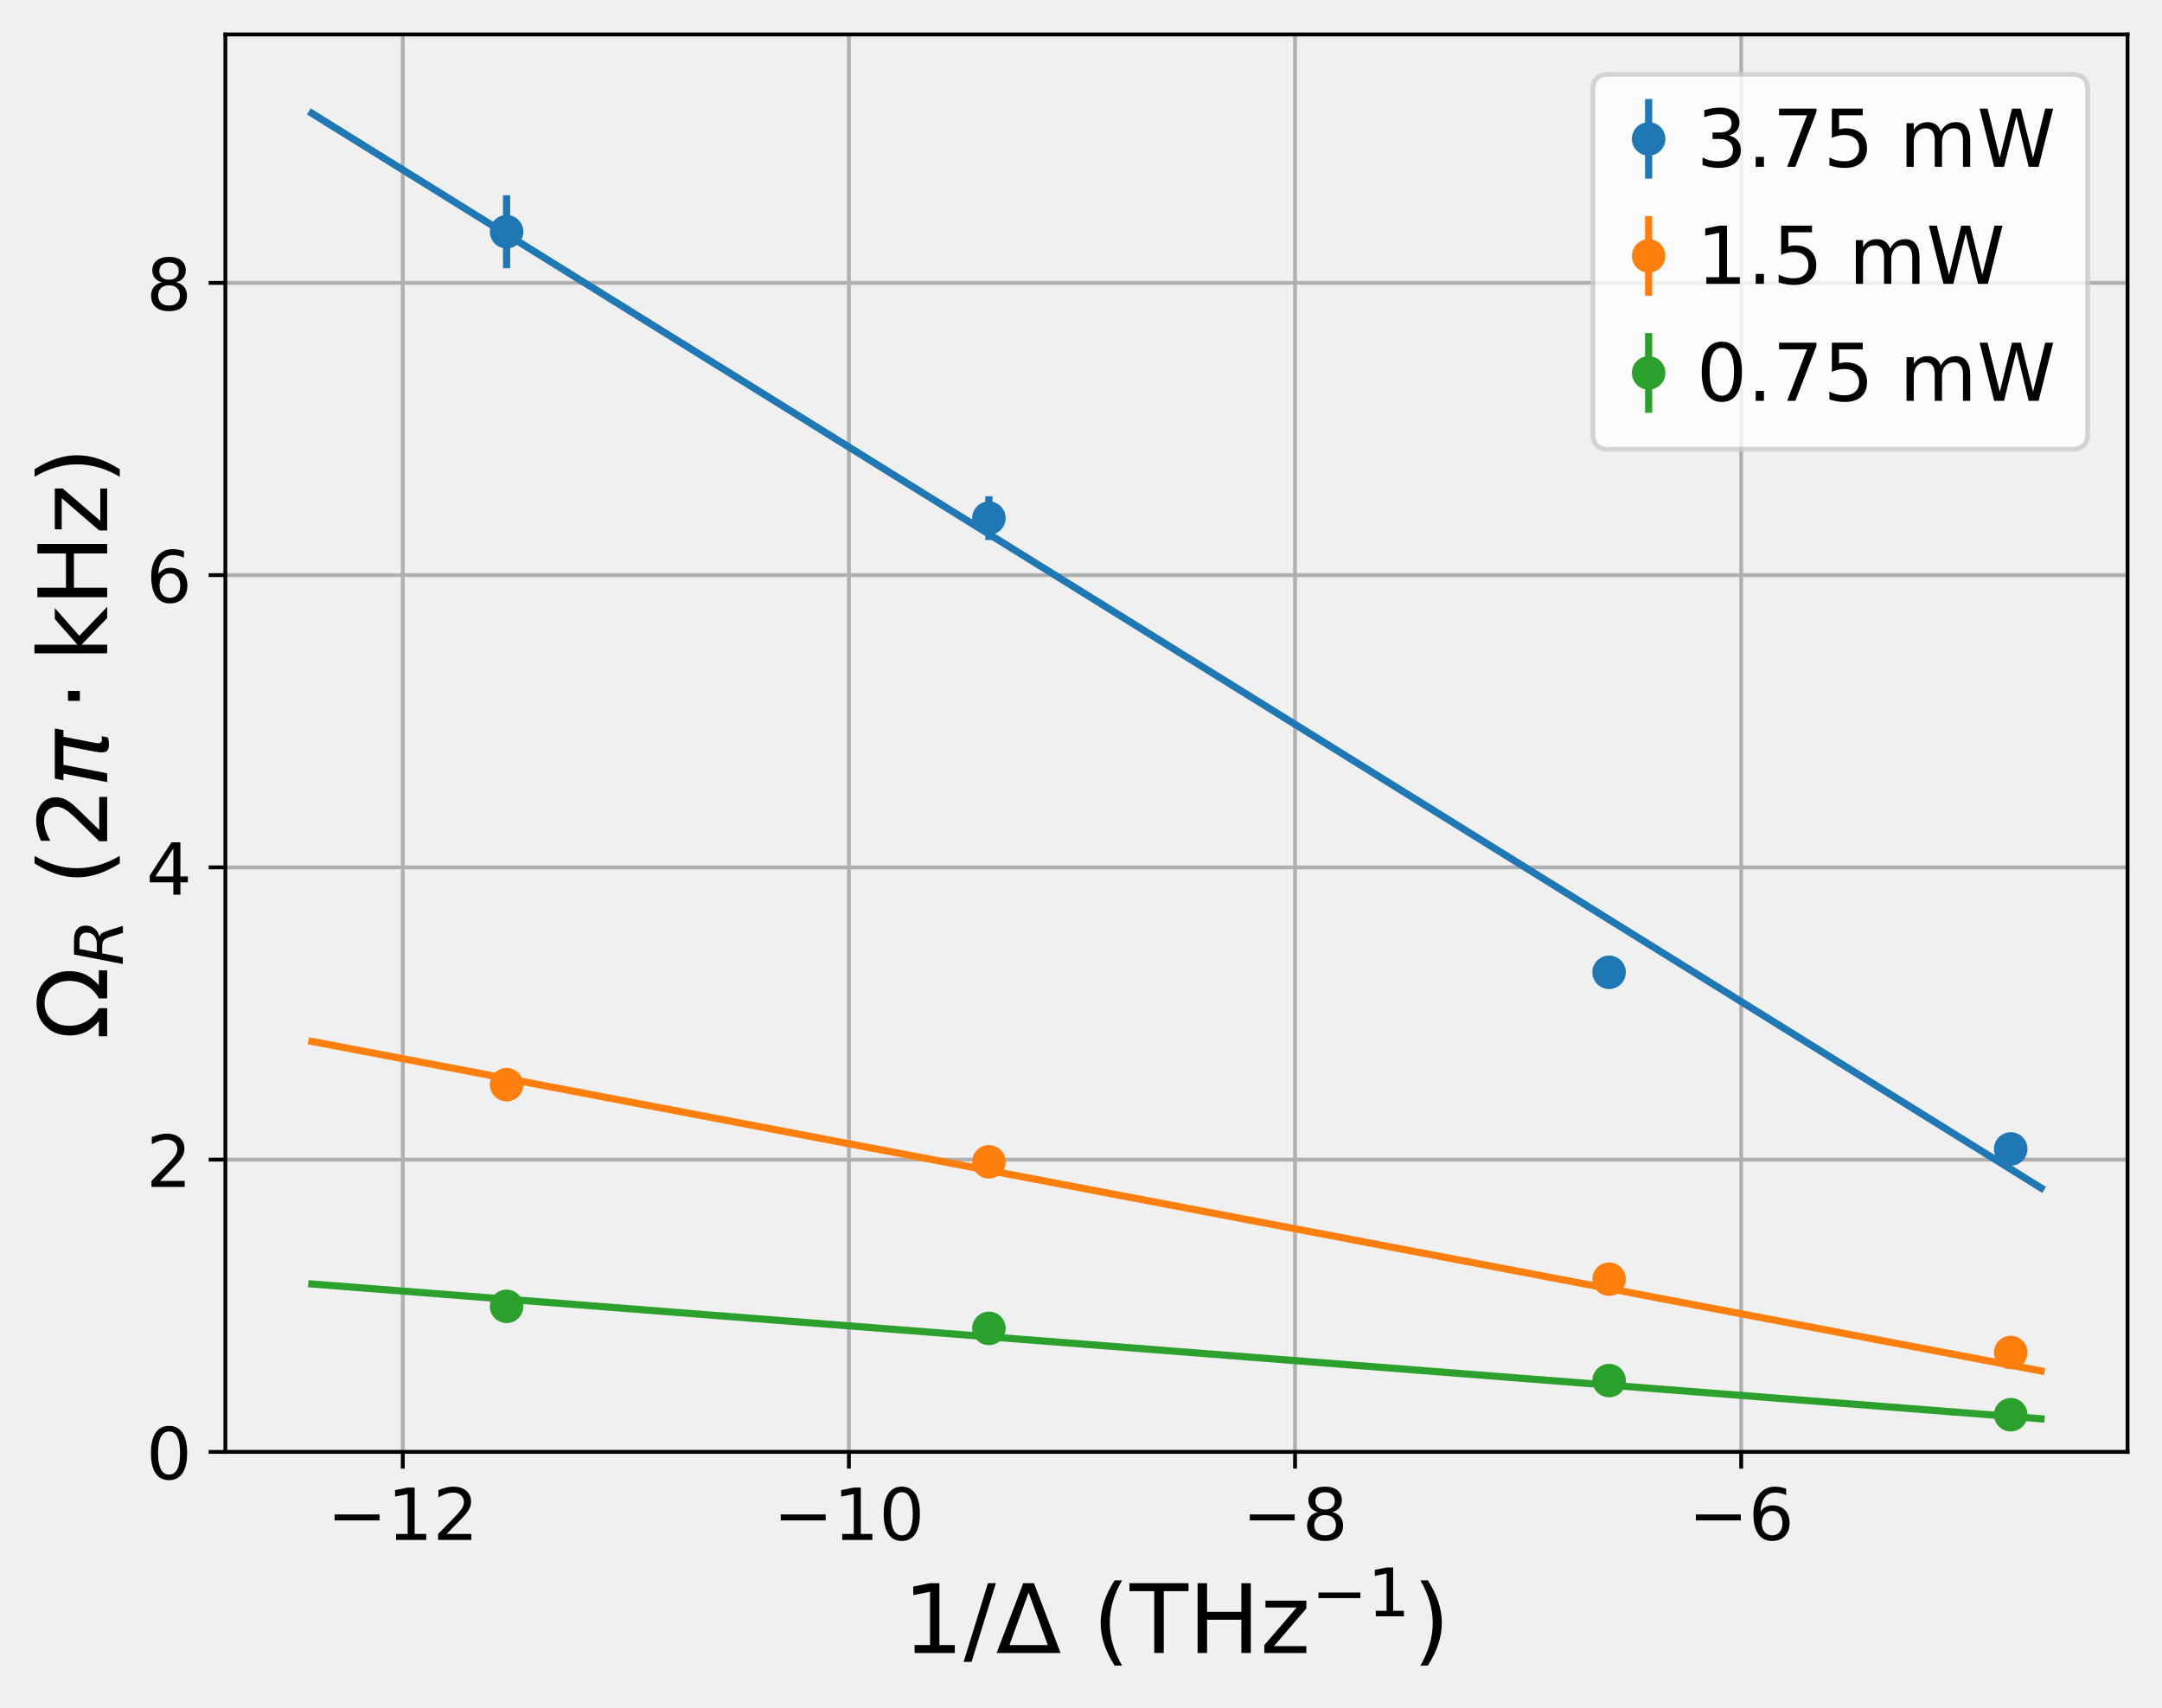
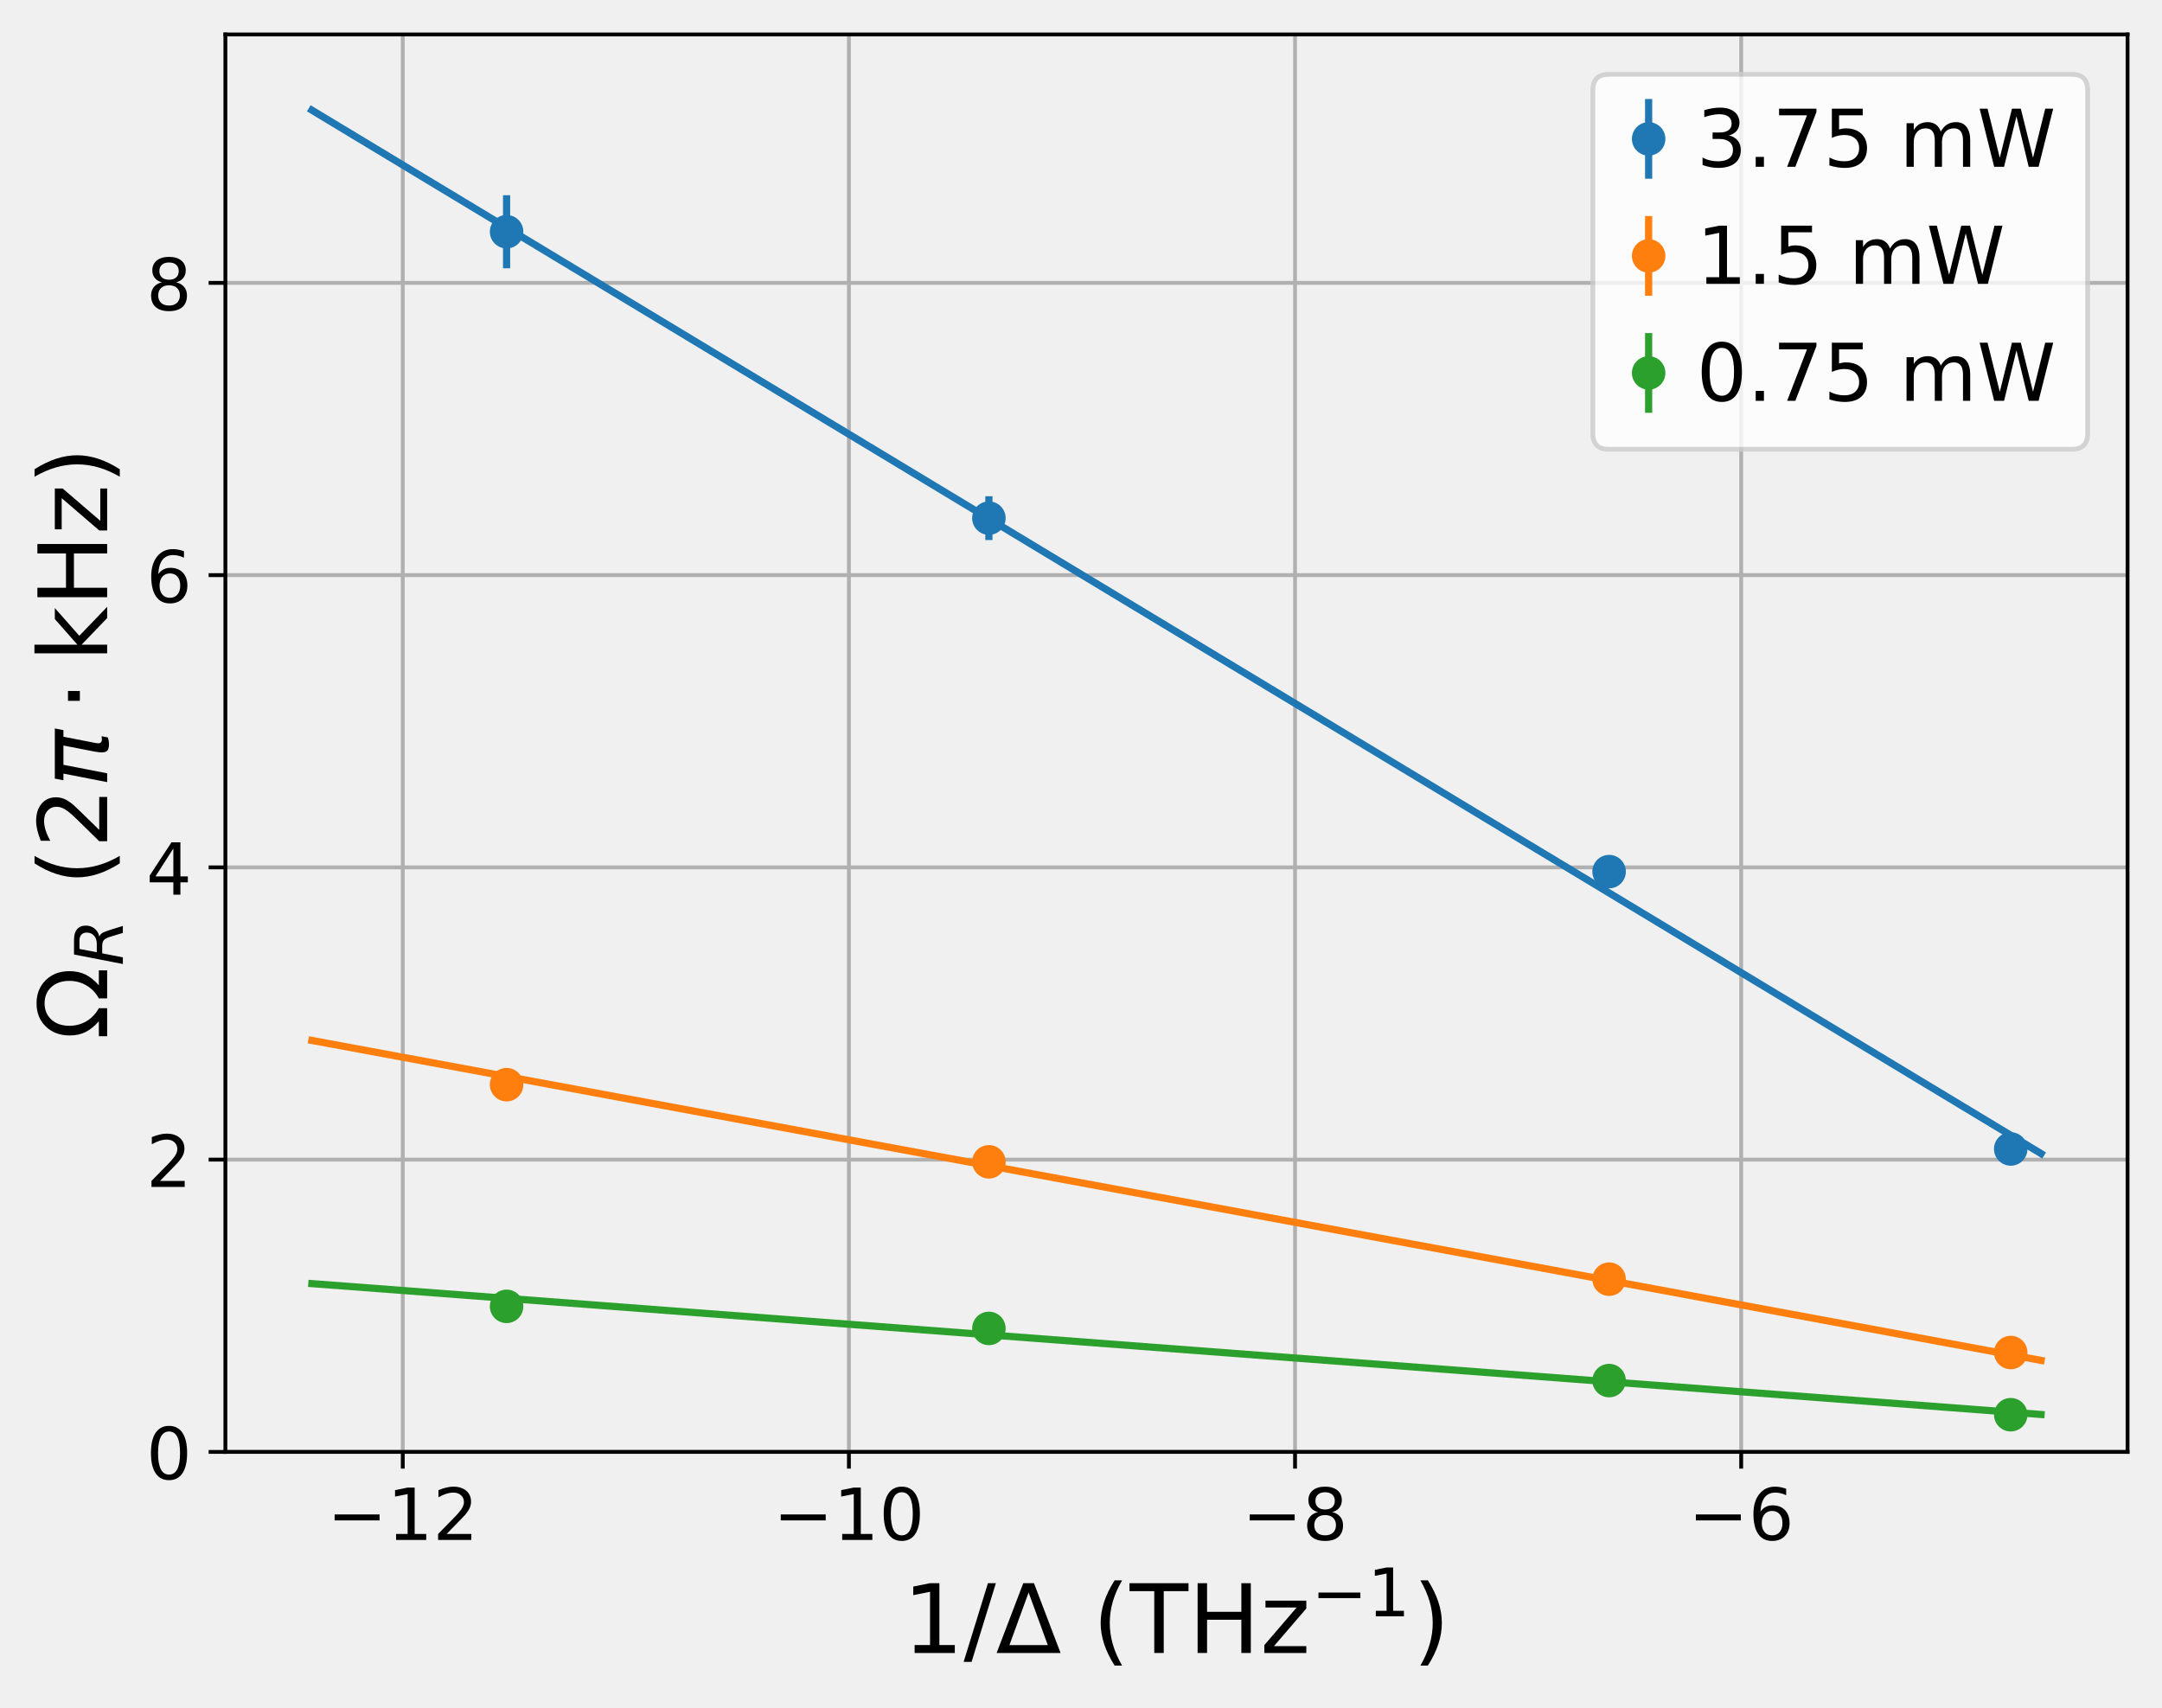
<svg xmlns="http://www.w3.org/2000/svg" xmlns:xlink="http://www.w3.org/1999/xlink" height="356.921pt" version="1.1" viewBox="0 0 451.803 356.921" width="451.803pt">
  <defs>
    <style type="text/css">*{stroke-linecap:butt;stroke-linejoin:round;}</style>
  </defs>
  <g id="figure_1">
    <g id="patch_1">
      <path d="M 0 356.921  L 451.803 356.921  L 451.803 0  L 0 0  z " style="fill:none;" />
    </g>
    <g id="axes_1">
      <g id="patch_2">
        <path d="M 47.1 303.404  L 444.603 303.404  L 444.603 7.2  L 47.1 7.2  z " style="fill:none;" />
      </g>
      <g id="matplotlib.axis_1">
        <g id="xtick_1">
          <g id="line2d_1">
            <path clip-path="url(#p856362ca1c)" d="M 84.169 303.404  L 84.169 7.2  " style="fill:none;stroke:#b0b0b0;stroke-linecap:square;stroke-width:0.8;" />
          </g>
          <g id="line2d_2">
            <defs>
              <path d="M 0 0  L 0 3.5  " id="m005f0a59be" style="stroke:#000000;stroke-width:0.8;" />
            </defs>
            <g>
              <use style="stroke:#000000;stroke-width:0.8;" x="84.169" xlink:href="#m005f0a59be" y="303.404" />
            </g>
          </g>
          <g id="text_1">
            <g transform="translate(68.34025 321.8016)scale(0.15 -0.15)">
              <defs>
                <path d="M 10.594 35.5  L 73.188 35.5  L 73.188 27.203  L 10.594 27.203  z " id="DejaVuSans-8722" />
                <path d="M 12.406 8.297  L 28.516 8.297  L 28.516 63.922  L 10.984 60.406  L 10.984 69.391  L 28.422 72.906  L 38.281 72.906  L 38.281 8.297  L 54.391 8.297  L 54.391 0  L 12.406 0  z " id="DejaVuSans-49" />
                <path d="M 19.188 8.297  L 53.609 8.297  L 53.609 0  L 7.328 0  L 7.328 8.297  Q 12.938 14.109 22.625 23.891  Q 32.328 33.688 34.812 36.531  Q 39.547 41.844 41.422 45.531  Q 43.312 49.219 43.312 52.781  Q 43.312 58.594 39.234 62.25  Q 35.156 65.922 28.609 65.922  Q 23.969 65.922 18.812 64.312  Q 13.672 62.703 7.812 59.422  L 7.812 69.391  Q 13.766 71.781 18.938 73  Q 24.125 74.219 28.422 74.219  Q 39.75 74.219 46.484 68.547  Q 53.219 62.891 53.219 53.422  Q 53.219 48.922 51.531 44.891  Q 49.859 40.875 45.406 35.406  Q 44.188 33.984 37.641 27.219  Q 31.109 20.453 19.188 8.297  z " id="DejaVuSans-50" />
              </defs>
              <use xlink:href="#DejaVuSans-8722" />
              <use x="83.789" xlink:href="#DejaVuSans-49" />
              <use x="147.412" xlink:href="#DejaVuSans-50" />
            </g>
          </g>
        </g>
        <g id="xtick_2">
          <g id="line2d_3">
            <path clip-path="url(#p856362ca1c)" d="M 177.4 303.404  L 177.4 7.2  " style="fill:none;stroke:#b0b0b0;stroke-linecap:square;stroke-width:0.8;" />
          </g>
          <g id="line2d_4">
            <g>
              <use style="stroke:#000000;stroke-width:0.8;" x="177.4" xlink:href="#m005f0a59be" y="303.404" />
            </g>
          </g>
          <g id="text_2">
            <g transform="translate(161.5719 321.8016)scale(0.15 -0.15)">
              <defs>
                <path d="M 31.781 66.406  Q 24.172 66.406 20.328 58.906  Q 16.5 51.422 16.5 36.375  Q 16.5 21.391 20.328 13.891  Q 24.172 6.391 31.781 6.391  Q 39.453 6.391 43.281 13.891  Q 47.125 21.391 47.125 36.375  Q 47.125 51.422 43.281 58.906  Q 39.453 66.406 31.781 66.406  z M 31.781 74.219  Q 44.047 74.219 50.516 64.516  Q 56.984 54.828 56.984 36.375  Q 56.984 17.969 50.516 8.266  Q 44.047 -1.422 31.781 -1.422  Q 19.531 -1.422 13.062 8.266  Q 6.594 17.969 6.594 36.375  Q 6.594 54.828 13.062 64.516  Q 19.531 74.219 31.781 74.219  z " id="DejaVuSans-48" />
              </defs>
              <use xlink:href="#DejaVuSans-8722" />
              <use x="83.789" xlink:href="#DejaVuSans-49" />
              <use x="147.412" xlink:href="#DejaVuSans-48" />
            </g>
          </g>
        </g>
        <g id="xtick_3">
          <g id="line2d_5">
            <path clip-path="url(#p856362ca1c)" d="M 270.632 303.404  L 270.632 7.2  " style="fill:none;stroke:#b0b0b0;stroke-linecap:square;stroke-width:0.8;" />
          </g>
          <g id="line2d_6">
            <g>
              <use style="stroke:#000000;stroke-width:0.8;" x="270.632" xlink:href="#m005f0a59be" y="303.404" />
            </g>
          </g>
          <g id="text_3">
            <g transform="translate(259.5755 321.8016)scale(0.15 -0.15)">
              <defs>
                <path d="M 31.781 34.625  Q 24.75 34.625 20.719 30.859  Q 16.703 27.094 16.703 20.516  Q 16.703 13.922 20.719 10.156  Q 24.75 6.391 31.781 6.391  Q 38.812 6.391 42.859 10.172  Q 46.922 13.969 46.922 20.516  Q 46.922 27.094 42.891 30.859  Q 38.875 34.625 31.781 34.625  z M 21.922 38.812  Q 15.578 40.375 12.031 44.719  Q 8.5 49.078 8.5 55.328  Q 8.5 64.062 14.719 69.141  Q 20.953 74.219 31.781 74.219  Q 42.672 74.219 48.875 69.141  Q 55.078 64.062 55.078 55.328  Q 55.078 49.078 51.531 44.719  Q 48 40.375 41.703 38.812  Q 48.828 37.156 52.797 32.312  Q 56.781 27.484 56.781 20.516  Q 56.781 9.906 50.312 4.234  Q 43.844 -1.422 31.781 -1.422  Q 19.734 -1.422 13.25 4.234  Q 6.781 9.906 6.781 20.516  Q 6.781 27.484 10.781 32.312  Q 14.797 37.156 21.922 38.812  z M 18.312 54.391  Q 18.312 48.734 21.844 45.562  Q 25.391 42.391 31.781 42.391  Q 38.141 42.391 41.719 45.562  Q 45.312 48.734 45.312 54.391  Q 45.312 60.062 41.719 63.234  Q 38.141 66.406 31.781 66.406  Q 25.391 66.406 21.844 63.234  Q 18.312 60.062 18.312 54.391  z " id="DejaVuSans-56" />
              </defs>
              <use xlink:href="#DejaVuSans-8722" />
              <use x="83.789" xlink:href="#DejaVuSans-56" />
            </g>
          </g>
        </g>
        <g id="xtick_4">
          <g id="line2d_7">
            <path clip-path="url(#p856362ca1c)" d="M 363.864 303.404  L 363.864 7.2  " style="fill:none;stroke:#b0b0b0;stroke-linecap:square;stroke-width:0.8;" />
          </g>
          <g id="line2d_8">
            <g>
              <use style="stroke:#000000;stroke-width:0.8;" x="363.864" xlink:href="#m005f0a59be" y="303.404" />
            </g>
          </g>
          <g id="text_4">
            <g transform="translate(352.8071 321.8016)scale(0.15 -0.15)">
              <defs>
                <path d="M 33.016 40.375  Q 26.375 40.375 22.484 35.828  Q 18.609 31.297 18.609 23.391  Q 18.609 15.531 22.484 10.953  Q 26.375 6.391 33.016 6.391  Q 39.656 6.391 43.531 10.953  Q 47.406 15.531 47.406 23.391  Q 47.406 31.297 43.531 35.828  Q 39.656 40.375 33.016 40.375  z M 52.594 71.297  L 52.594 62.312  Q 48.875 64.062 45.094 64.984  Q 41.312 65.922 37.594 65.922  Q 27.828 65.922 22.672 59.328  Q 17.531 52.734 16.797 39.406  Q 19.672 43.656 24.016 45.922  Q 28.375 48.188 33.594 48.188  Q 44.578 48.188 50.953 41.516  Q 57.328 34.859 57.328 23.391  Q 57.328 12.156 50.688 5.359  Q 44.047 -1.422 33.016 -1.422  Q 20.359 -1.422 13.672 8.266  Q 6.984 17.969 6.984 36.375  Q 6.984 53.656 15.188 63.938  Q 23.391 74.219 37.203 74.219  Q 40.922 74.219 44.703 73.484  Q 48.484 72.75 52.594 71.297  z " id="DejaVuSans-54" />
              </defs>
              <use xlink:href="#DejaVuSans-8722" />
              <use x="83.789" xlink:href="#DejaVuSans-54" />
            </g>
          </g>
        </g>
        <g id="text_5">
          <g transform="translate(188.6516 345.5618)scale(0.2 -0.2)">
            <defs>
              <path d="M 25.391 72.906  L 33.688 72.906  L 8.297 -9.281  L 0 -9.281  z " id="DejaVuSans-47" />
              <path d="M 34.188 63.188  L 14.156 8.203  L 54.25 8.203  z M 0.781 0  L 28.609 72.906  L 39.797 72.906  L 67.578 0  z " id="DejaVuSans-916" />
              <path d="M 31 75.875  Q 24.469 64.656 21.281 53.656  Q 18.109 42.672 18.109 31.391  Q 18.109 20.125 21.312 9.062  Q 24.516 -2 31 -13.188  L 23.188 -13.188  Q 15.875 -1.703 12.234 9.375  Q 8.594 20.453 8.594 31.391  Q 8.594 42.281 12.203 53.312  Q 15.828 64.359 23.188 75.875  z " id="DejaVuSans-40" />
              <path d="M -0.297 72.906  L 61.375 72.906  L 61.375 64.594  L 35.5 64.594  L 35.5 0  L 25.594 0  L 25.594 64.594  L -0.297 64.594  z " id="DejaVuSans-84" />
              <path d="M 9.812 72.906  L 19.672 72.906  L 19.672 43.016  L 55.516 43.016  L 55.516 72.906  L 65.375 72.906  L 65.375 0  L 55.516 0  L 55.516 34.719  L 19.672 34.719  L 19.672 0  L 9.812 0  z " id="DejaVuSans-72" />
              <path d="M 5.516 54.688  L 48.188 54.688  L 48.188 46.484  L 14.406 7.172  L 48.188 7.172  L 48.188 0  L 4.297 0  L 4.297 8.203  L 38.094 47.516  L 5.516 47.516  z " id="DejaVuSans-122" />
              <path d="M 8.016 75.875  L 15.828 75.875  Q 23.141 64.359 26.781 53.312  Q 30.422 42.281 30.422 31.391  Q 30.422 20.453 26.781 9.375  Q 23.141 -1.703 15.828 -13.188  L 8.016 -13.188  Q 14.5 -2 17.703 9.062  Q 20.906 20.125 20.906 31.391  Q 20.906 42.672 17.703 53.656  Q 14.5 64.656 8.016 75.875  z " id="DejaVuSans-41" />
            </defs>
            <use transform="translate(0 0.684375)" xlink:href="#DejaVuSans-49" />
            <use transform="translate(63.62305 0.684375)" xlink:href="#DejaVuSans-47" />
            <use transform="translate(97.31445 0.684375)" xlink:href="#DejaVuSans-916" />
            <use transform="translate(198.193 0.684375)" xlink:href="#DejaVuSans-40" />
            <use transform="translate(237.2067 0.684375)" xlink:href="#DejaVuSans-84" />
            <use transform="translate(298.2907 0.684375)" xlink:href="#DejaVuSans-72" />
            <use transform="translate(373.486 0.684375)" xlink:href="#DejaVuSans-122" />
            <use transform="translate(426.9333 38.96563)scale(0.7)" xlink:href="#DejaVuSans-8722" />
            <use transform="translate(485.5856 38.96563)scale(0.7)" xlink:href="#DejaVuSans-49" />
            <use transform="translate(532.8561 0.684375)" xlink:href="#DejaVuSans-41" />
          </g>
        </g>
      </g>
      <g id="matplotlib.axis_2">
        <g id="ytick_1">
          <g id="line2d_9">
            <path clip-path="url(#p856362ca1c)" d="M 47.1 303.404  L 444.603 303.404  " style="fill:none;stroke:#b0b0b0;stroke-linecap:square;stroke-width:0.8;" />
          </g>
          <g id="line2d_10">
            <defs>
              <path d="M 0 0  L -3.5 0  " id="mc3ce260a5b" style="stroke:#000000;stroke-width:0.8;" />
            </defs>
            <g>
              <use style="stroke:#000000;stroke-width:0.8;" x="47.1" xlink:href="#mc3ce260a5b" y="303.404" />
            </g>
          </g>
          <g id="text_6">
            <g transform="translate(30.55625 309.1028)scale(0.15 -0.15)">
              <use xlink:href="#DejaVuSans-48" />
            </g>
          </g>
        </g>
        <g id="ytick_2">
          <g id="line2d_11">
            <path clip-path="url(#p856362ca1c)" d="M 47.1 242.331  L 444.603 242.331  " style="fill:none;stroke:#b0b0b0;stroke-linecap:square;stroke-width:0.8;" />
          </g>
          <g id="line2d_12">
            <g>
              <use style="stroke:#000000;stroke-width:0.8;" x="47.1" xlink:href="#mc3ce260a5b" y="242.331" />
            </g>
          </g>
          <g id="text_7">
            <g transform="translate(30.55625 248.0298)scale(0.15 -0.15)">
              <use xlink:href="#DejaVuSans-50" />
            </g>
          </g>
        </g>
        <g id="ytick_3">
          <g id="line2d_13">
            <path clip-path="url(#p856362ca1c)" d="M 47.1 181.258  L 444.603 181.258  " style="fill:none;stroke:#b0b0b0;stroke-linecap:square;stroke-width:0.8;" />
          </g>
          <g id="line2d_14">
            <g>
              <use style="stroke:#000000;stroke-width:0.8;" x="47.1" xlink:href="#mc3ce260a5b" y="181.258" />
            </g>
          </g>
          <g id="text_8">
            <g transform="translate(30.55625 186.9568)scale(0.15 -0.15)">
              <defs>
                <path d="M 37.797 64.312  L 12.891 25.391  L 37.797 25.391  z M 35.203 72.906  L 47.609 72.906  L 47.609 25.391  L 58.016 25.391  L 58.016 17.188  L 47.609 17.188  L 47.609 0  L 37.797 0  L 37.797 17.188  L 4.891 17.188  L 4.891 26.703  z " id="DejaVuSans-52" />
              </defs>
              <use xlink:href="#DejaVuSans-52" />
            </g>
          </g>
        </g>
        <g id="ytick_4">
          <g id="line2d_15">
            <path clip-path="url(#p856362ca1c)" d="M 47.1 120.185  L 444.603 120.185  " style="fill:none;stroke:#b0b0b0;stroke-linecap:square;stroke-width:0.8;" />
          </g>
          <g id="line2d_16">
            <g>
              <use style="stroke:#000000;stroke-width:0.8;" x="47.1" xlink:href="#mc3ce260a5b" y="120.185" />
            </g>
          </g>
          <g id="text_9">
            <g transform="translate(30.55625 125.8838)scale(0.15 -0.15)">
              <use xlink:href="#DejaVuSans-54" />
            </g>
          </g>
        </g>
        <g id="ytick_5">
          <g id="line2d_17">
            <path clip-path="url(#p856362ca1c)" d="M 47.1 59.112  L 444.603 59.112  " style="fill:none;stroke:#b0b0b0;stroke-linecap:square;stroke-width:0.8;" />
          </g>
          <g id="line2d_18">
            <g>
              <use style="stroke:#000000;stroke-width:0.8;" x="47.1" xlink:href="#mc3ce260a5b" y="59.112" />
            </g>
          </g>
          <g id="text_10">
            <g transform="translate(30.55625 64.81086)scale(0.15 -0.15)">
              <use xlink:href="#DejaVuSans-56" />
            </g>
          </g>
        </g>
        <g id="text_11">
          <g transform="translate(22.39688 217.302)rotate(-90)scale(0.2 -0.2)">
            <defs>
              <path d="M 72.609 8.688  L 72.609 0  L 43.312 0  L 43.312 8.688  Q 51.953 13.422 56.781 21.531  Q 61.625 29.641 61.625 39.5  Q 61.625 51.219 55.172 58.297  Q 48.734 65.375 38.188 65.375  Q 27.641 65.375 21.172 58.266  Q 14.703 51.172 14.703 39.5  Q 14.703 29.641 19.531 21.531  Q 24.422 13.422 33.109 8.688  L 33.109 0  L 3.812 0  L 3.812 8.688  L 19.391 8.688  Q 11.672 15.484 8.109 22.75  Q 4.594 30.031 4.594 39.016  Q 4.594 54.547 13.969 64.156  Q 23.297 73.781 38.188 73.781  Q 52.984 73.781 62.406 64.156  Q 71.781 54.594 71.781 39.5  Q 71.781 30.031 68.312 22.797  Q 64.844 15.578 56.984 8.688  z " id="DejaVuSans-937" />
              <path d="M 25.203 64.797  L 20.219 38.922  L 32.906 38.922  Q 40.375 38.922 44.984 43.047  Q 49.609 47.172 49.609 53.812  Q 49.609 59.125 46.5 61.953  Q 43.406 64.797 37.594 64.797  z M 43.312 35.016  Q 46.438 34.281 48.516 31.391  Q 50.594 28.516 53.328 19.922  L 59.516 0  L 49.125 0  L 43.406 18.703  Q 41.219 25.922 38.328 28.359  Q 35.453 30.812 29.5 30.812  L 18.609 30.812  L 12.594 0  L 2.688 0  L 16.891 72.906  L 39.109 72.906  Q 49.219 72.906 54.609 68.328  Q 60.016 63.766 60.016 55.172  Q 60.016 47.562 55.422 41.984  Q 50.828 36.422 43.312 35.016  z " id="DejaVuSans-Oblique-82" />
              <path d="M 9.125 54.688  L 61.531 54.688  L 59.766 45.703  L 52.875 45.703  L 46.344 12.109  Q 45.656 8.594 46.578 7.031  Q 47.469 5.516 50.141 5.516  Q 50.875 5.516 51.953 5.672  Q 53.078 5.766 53.422 5.812  L 52.156 -0.688  Q 50.344 -1.312 48.484 -1.609  Q 46.578 -1.906 44.781 -1.906  Q 38.922 -1.906 37.312 1.266  Q 35.688 4.5 37.359 13.094  L 43.703 45.703  L 23.531 45.703  L 14.656 0  L 5.469 0  L 14.359 45.703  L 7.375 45.703  z " id="DejaVuSans-Oblique-960" />
              <path d="M 10.688 40.922  L 21 40.922  L 21 28.516  L 10.688 28.516  z " id="DejaVuSans-8901" />
              <path d="M 9.078 75.984  L 18.109 75.984  L 18.109 31.109  L 44.922 54.688  L 56.391 54.688  L 27.391 29.109  L 57.625 0  L 45.906 0  L 18.109 26.703  L 18.109 0  L 9.078 0  z " id="DejaVuSans-107" />
            </defs>
            <use transform="translate(0 0.015625)" xlink:href="#DejaVuSans-937" />
            <use transform="translate(77.37305 -16.39062)scale(0.7)" xlink:href="#DejaVuSans-Oblique-82" />
            <use transform="translate(161.2155 0.015625)" xlink:href="#DejaVuSans-40" />
            <use transform="translate(200.2292 0.015625)" xlink:href="#DejaVuSans-50" />
            <use transform="translate(263.8522 0.015625)" xlink:href="#DejaVuSans-Oblique-960" />
            <use transform="translate(343.5397 0.015625)" xlink:href="#DejaVuSans-8901" />
            <use transform="translate(394.8092 0.015625)" xlink:href="#DejaVuSans-107" />
            <use transform="translate(452.7194 0.015625)" xlink:href="#DejaVuSans-72" />
            <use transform="translate(527.9147 0.015625)" xlink:href="#DejaVuSans-122" />
            <use transform="translate(580.4049 0.015625)" xlink:href="#DejaVuSans-41" />
          </g>
        </g>
      </g>
      <g id="LineCollection_1">
-         <path clip-path="url(#p856362ca1c)" d="M 336.261 204.466  L 336.261 201.901  " style="fill:none;stroke:#1f77b4;stroke-width:1.5;" />
+         <path clip-path="url(#p856362ca1c)" d="M 336.261 184.861  L 336.261 179.426  " style="fill:none;stroke:#1f77b4;stroke-width:1.5;" />
        <path clip-path="url(#p856362ca1c)" d="M 420.191 241.659  L 420.191 238.544  " style="fill:none;stroke:#1f77b4;stroke-width:1.5;" />
        <path clip-path="url(#p856362ca1c)" d="M 206.655 112.856  L 206.655 103.695  " style="fill:none;stroke:#1f77b4;stroke-width:1.5;" />
        <path clip-path="url(#p856362ca1c)" d="M 105.864 56.058  L 105.864 40.79  " style="fill:none;stroke:#1f77b4;stroke-width:1.5;" />
      </g>
      <g id="LineCollection_2">
        <path clip-path="url(#p856362ca1c)" d="M 336.261 268.318  L 336.261 266.302  " style="fill:none;stroke:#ff7f0e;stroke-width:1.5;" />
        <path clip-path="url(#p856362ca1c)" d="M 420.191 283.311  L 420.191 281.967  " style="fill:none;stroke:#ff7f0e;stroke-width:1.5;" />
        <path clip-path="url(#p856362ca1c)" d="M 206.655 244.102  L 206.655 241.476  " style="fill:none;stroke:#ff7f0e;stroke-width:1.5;" />
        <path clip-path="url(#p856362ca1c)" d="M 105.864 227.765  L 105.864 225.566  " style="fill:none;stroke:#ff7f0e;stroke-width:1.5;" />
      </g>
      <g id="LineCollection_3">
        <path clip-path="url(#p856362ca1c)" d="M 336.261 288.96  L 336.261 288.044  " style="fill:none;stroke:#2ca02c;stroke-width:1.5;" />
        <path clip-path="url(#p856362ca1c)" d="M 420.191 295.871  L 420.191 295.4  " style="fill:none;stroke:#2ca02c;stroke-width:1.5;" />
        <path clip-path="url(#p856362ca1c)" d="M 206.655 278.883  L 206.655 276.318  " style="fill:none;stroke:#2ca02c;stroke-width:1.5;" />
        <path clip-path="url(#p856362ca1c)" d="M 105.864 273.875  L 105.864 272.104  " style="fill:none;stroke:#2ca02c;stroke-width:1.5;" />
      </g>
      <g id="line2d_19">
-         <path clip-path="url(#p856362ca1c)" d="M 426.535 248.266  L 65.168 23.675  L 65.168 23.675  " style="fill:none;stroke:#1f77b4;stroke-linecap:square;stroke-width:1.5;" />
+         <path clip-path="url(#p856362ca1c)" d="M 426.535 241.07  L 65.168 23.019  L 65.168 23.019  " style="fill:none;stroke:#1f77b4;stroke-linecap:square;stroke-width:1.5;" />
      </g>
      <g id="line2d_20">
-         <path clip-path="url(#p856362ca1c)" d="M 426.535 286.495  L 65.168 217.622  L 65.168 217.622  " style="fill:none;stroke:#ff7f0e;stroke-linecap:square;stroke-width:1.5;" />
+         <path clip-path="url(#p856362ca1c)" d="M 426.535 284.289  L 65.168 217.421  L 65.168 217.421  " style="fill:none;stroke:#ff7f0e;stroke-linecap:square;stroke-width:1.5;" />
      </g>
      <g id="line2d_21">
-         <path clip-path="url(#p856362ca1c)" d="M 426.535 296.489  L 65.168 268.323  L 65.168 268.323  " style="fill:none;stroke:#2ca02c;stroke-linecap:square;stroke-width:1.5;" />
+         <path clip-path="url(#p856362ca1c)" d="M 426.535 295.587  L 65.168 268.241  L 65.168 268.241  " style="fill:none;stroke:#2ca02c;stroke-linecap:square;stroke-width:1.5;" />
      </g>
      <g id="line2d_22">
        <defs>
          <path d="M 0 3  C 0.796 3 1.559 2.684 2.121 2.121  C 2.684 1.559 3 0.796 3 0  C 3 -0.796 2.684 -1.559 2.121 -2.121  C 1.559 -2.684 0.796 -3 0 -3  C -0.796 -3 -1.559 -2.684 -2.121 -2.121  C -2.684 -1.559 -3 -0.796 -3 0  C -3 0.796 -2.684 1.559 -2.121 2.121  C -1.559 2.684 -0.796 3 0 3  z " id="mcb2457e3ba" style="stroke:#1f77b4;" />
        </defs>
        <g clip-path="url(#p856362ca1c)">
-           <use style="fill:#1f77b4;stroke:#1f77b4;" x="336.261" xlink:href="#mcb2457e3ba" y="203.183" />
+           <use style="fill:#1f77b4;stroke:#1f77b4;" x="336.261" xlink:href="#mcb2457e3ba" y="182.144" />
          <use style="fill:#1f77b4;stroke:#1f77b4;" x="420.191" xlink:href="#mcb2457e3ba" y="240.102" />
          <use style="fill:#1f77b4;stroke:#1f77b4;" x="206.655" xlink:href="#mcb2457e3ba" y="108.276" />
          <use style="fill:#1f77b4;stroke:#1f77b4;" x="105.864" xlink:href="#mcb2457e3ba" y="48.424" />
        </g>
      </g>
      <g id="line2d_23">
        <defs>
          <path d="M 0 3  C 0.796 3 1.559 2.684 2.121 2.121  C 2.684 1.559 3 0.796 3 0  C 3 -0.796 2.684 -1.559 2.121 -2.121  C 1.559 -2.684 0.796 -3 0 -3  C -0.796 -3 -1.559 -2.684 -2.121 -2.121  C -2.684 -1.559 -3 -0.796 -3 0  C -3 0.796 -2.684 1.559 -2.121 2.121  C -1.559 2.684 -0.796 3 0 3  z " id="mbbb2a9d153" style="stroke:#ff7f0e;" />
        </defs>
        <g clip-path="url(#p856362ca1c)">
          <use style="fill:#ff7f0e;stroke:#ff7f0e;" x="336.261" xlink:href="#mbbb2a9d153" y="267.31" />
          <use style="fill:#ff7f0e;stroke:#ff7f0e;" x="420.191" xlink:href="#mbbb2a9d153" y="282.639" />
          <use style="fill:#ff7f0e;stroke:#ff7f0e;" x="206.655" xlink:href="#mbbb2a9d153" y="242.789" />
          <use style="fill:#ff7f0e;stroke:#ff7f0e;" x="105.864" xlink:href="#mbbb2a9d153" y="226.666" />
        </g>
      </g>
      <g id="line2d_24">
        <defs>
          <path d="M 0 3  C 0.796 3 1.559 2.684 2.121 2.121  C 2.684 1.559 3 0.796 3 0  C 3 -0.796 2.684 -1.559 2.121 -2.121  C 1.559 -2.684 0.796 -3 0 -3  C -0.796 -3 -1.559 -2.684 -2.121 -2.121  C -2.684 -1.559 -3 -0.796 -3 0  C -3 0.796 -2.684 1.559 -2.121 2.121  C -1.559 2.684 -0.796 3 0 3  z " id="mbab2358add" style="stroke:#2ca02c;" />
        </defs>
        <g clip-path="url(#p856362ca1c)">
          <use style="fill:#2ca02c;stroke:#2ca02c;" x="336.261" xlink:href="#mbab2358add" y="288.502" />
          <use style="fill:#2ca02c;stroke:#2ca02c;" x="420.191" xlink:href="#mbab2358add" y="295.635" />
          <use style="fill:#2ca02c;stroke:#2ca02c;" x="206.655" xlink:href="#mbab2358add" y="277.601" />
          <use style="fill:#2ca02c;stroke:#2ca02c;" x="105.864" xlink:href="#mbab2358add" y="272.99" />
        </g>
      </g>
      <g id="patch_3">
        <path d="M 47.1 303.404  L 47.1 7.2  " style="fill:none;stroke:#000000;stroke-linecap:square;stroke-linejoin:miter;stroke-width:0.8;" />
      </g>
      <g id="patch_4">
        <path d="M 444.603 303.404  L 444.603 7.2  " style="fill:none;stroke:#000000;stroke-linecap:square;stroke-linejoin:miter;stroke-width:0.8;" />
      </g>
      <g id="patch_5">
        <path d="M 47.1 303.404  L 444.603 303.404  " style="fill:none;stroke:#000000;stroke-linecap:square;stroke-linejoin:miter;stroke-width:0.8;" />
      </g>
      <g id="patch_6">
        <path d="M 47.1 7.2  L 444.603 7.2  " style="fill:none;stroke:#000000;stroke-linecap:square;stroke-linejoin:miter;stroke-width:0.8;" />
      </g>
      <g id="legend_1">
        <g id="patch_7">
          <path d="M 336.193 93.889  L 432.941 93.889  Q 436.273 93.889 436.273 90.557  L 436.273 18.862  Q 436.273 15.53 432.941 15.53  L 336.193 15.53  Q 332.861 15.53 332.861 18.862  L 332.861 90.557  Q 332.861 93.889 336.193 93.889  z " style="fill:#ffffff;opacity:0.8;stroke:#cccccc;stroke-linejoin:miter;" />
        </g>
        <g id="LineCollection_4">
          <path d="M 344.523 37.352  L 344.523 20.692  " style="fill:none;stroke:#1f77b4;stroke-width:1.5;" />
        </g>
        <g id="line2d_25" />
        <g id="line2d_26">
          <g>
            <use style="fill:#1f77b4;stroke:#1f77b4;" x="344.523" xlink:href="#mcb2457e3ba" y="29.022" />
          </g>
        </g>
        <g id="text_12">
          <g transform="translate(354.5194 34.853)scale(0.1666 -0.1666)">
            <defs>
              <path d="M 40.578 39.312  Q 47.656 37.797 51.625 33  Q 55.609 28.219 55.609 21.188  Q 55.609 10.406 48.188 4.484  Q 40.766 -1.422 27.094 -1.422  Q 22.516 -1.422 17.656 -0.516  Q 12.797 0.391 7.625 2.203  L 7.625 11.719  Q 11.719 9.328 16.594 8.109  Q 21.484 6.891 26.812 6.891  Q 36.078 6.891 40.938 10.547  Q 45.797 14.203 45.797 21.188  Q 45.797 27.641 41.281 31.266  Q 36.766 34.906 28.719 34.906  L 20.219 34.906  L 20.219 43.016  L 29.109 43.016  Q 36.375 43.016 40.234 45.922  Q 44.094 48.828 44.094 54.297  Q 44.094 59.906 40.109 62.906  Q 36.141 65.922 28.719 65.922  Q 24.656 65.922 20.016 65.031  Q 15.375 64.156 9.812 62.312  L 9.812 71.094  Q 15.438 72.656 20.344 73.438  Q 25.25 74.219 29.594 74.219  Q 40.828 74.219 47.359 69.109  Q 53.906 64.016 53.906 55.328  Q 53.906 49.266 50.438 45.094  Q 46.969 40.922 40.578 39.312  z " id="DejaVuSans-51" />
              <path d="M 10.688 12.406  L 21 12.406  L 21 0  L 10.688 0  z " id="DejaVuSans-46" />
              <path d="M 8.203 72.906  L 55.078 72.906  L 55.078 68.703  L 28.609 0  L 18.312 0  L 43.219 64.594  L 8.203 64.594  z " id="DejaVuSans-55" />
              <path d="M 10.797 72.906  L 49.516 72.906  L 49.516 64.594  L 19.828 64.594  L 19.828 46.734  Q 21.969 47.469 24.109 47.828  Q 26.266 48.188 28.422 48.188  Q 40.625 48.188 47.75 41.5  Q 54.891 34.812 54.891 23.391  Q 54.891 11.625 47.562 5.094  Q 40.234 -1.422 26.906 -1.422  Q 22.312 -1.422 17.547 -0.641  Q 12.797 0.141 7.719 1.703  L 7.719 11.625  Q 12.109 9.234 16.797 8.062  Q 21.484 6.891 26.703 6.891  Q 35.156 6.891 40.078 11.328  Q 45.016 15.766 45.016 23.391  Q 45.016 31 40.078 35.438  Q 35.156 39.891 26.703 39.891  Q 22.75 39.891 18.812 39.016  Q 14.891 38.141 10.797 36.281  z " id="DejaVuSans-53" />
              <path id="DejaVuSans-32" />
              <path d="M 52 44.188  Q 55.375 50.25 60.062 53.125  Q 64.75 56 71.094 56  Q 79.641 56 84.281 50.016  Q 88.922 44.047 88.922 33.016  L 88.922 0  L 79.891 0  L 79.891 32.719  Q 79.891 40.578 77.094 44.375  Q 74.312 48.188 68.609 48.188  Q 61.625 48.188 57.562 43.547  Q 53.516 38.922 53.516 30.906  L 53.516 0  L 44.484 0  L 44.484 32.719  Q 44.484 40.625 41.703 44.406  Q 38.922 48.188 33.109 48.188  Q 26.219 48.188 22.156 43.531  Q 18.109 38.875 18.109 30.906  L 18.109 0  L 9.078 0  L 9.078 54.688  L 18.109 54.688  L 18.109 46.188  Q 21.188 51.219 25.484 53.609  Q 29.781 56 35.688 56  Q 41.656 56 45.828 52.969  Q 50 49.953 52 44.188  z " id="DejaVuSans-109" />
              <path d="M 3.328 72.906  L 13.281 72.906  L 28.609 11.281  L 43.891 72.906  L 54.984 72.906  L 70.312 11.281  L 85.594 72.906  L 95.609 72.906  L 77.297 0  L 64.891 0  L 49.516 63.281  L 33.984 0  L 21.578 0  z " id="DejaVuSans-87" />
            </defs>
            <use xlink:href="#DejaVuSans-51" />
            <use x="63.623" xlink:href="#DejaVuSans-46" />
            <use x="95.41" xlink:href="#DejaVuSans-55" />
            <use x="159.033" xlink:href="#DejaVuSans-53" />
            <use x="222.656" xlink:href="#DejaVuSans-32" />
            <use x="254.443" xlink:href="#DejaVuSans-109" />
            <use x="351.855" xlink:href="#DejaVuSans-87" />
          </g>
        </g>
        <g id="LineCollection_5">
          <path d="M 344.523 61.806  L 344.523 45.146  " style="fill:none;stroke:#ff7f0e;stroke-width:1.5;" />
        </g>
        <g id="line2d_27" />
        <g id="line2d_28">
          <g>
            <use style="fill:#ff7f0e;stroke:#ff7f0e;" x="344.523" xlink:href="#mbbb2a9d153" y="53.476" />
          </g>
        </g>
        <g id="text_13">
          <g transform="translate(354.5194 59.30675)scale(0.1666 -0.1666)">
            <use xlink:href="#DejaVuSans-49" />
            <use x="63.623" xlink:href="#DejaVuSans-46" />
            <use x="95.41" xlink:href="#DejaVuSans-53" />
            <use x="159.033" xlink:href="#DejaVuSans-32" />
            <use x="190.82" xlink:href="#DejaVuSans-109" />
            <use x="288.232" xlink:href="#DejaVuSans-87" />
          </g>
        </g>
        <g id="LineCollection_6">
          <path d="M 344.523 86.26  L 344.523 69.6  " style="fill:none;stroke:#2ca02c;stroke-width:1.5;" />
        </g>
        <g id="line2d_29" />
        <g id="line2d_30">
          <g>
            <use style="fill:#2ca02c;stroke:#2ca02c;" x="344.523" xlink:href="#mbab2358add" y="77.93" />
          </g>
        </g>
        <g id="text_14">
          <g transform="translate(354.5194 83.76051)scale(0.1666 -0.1666)">
            <use xlink:href="#DejaVuSans-48" />
            <use x="63.623" xlink:href="#DejaVuSans-46" />
            <use x="95.41" xlink:href="#DejaVuSans-55" />
            <use x="159.033" xlink:href="#DejaVuSans-53" />
            <use x="222.656" xlink:href="#DejaVuSans-32" />
            <use x="254.443" xlink:href="#DejaVuSans-109" />
            <use x="351.855" xlink:href="#DejaVuSans-87" />
          </g>
        </g>
      </g>
    </g>
  </g>
  <defs>
    <clipPath id="p856362ca1c">
      <rect height="296.204" width="397.503" x="47.1" y="7.2" />
    </clipPath>
  </defs>
</svg>
